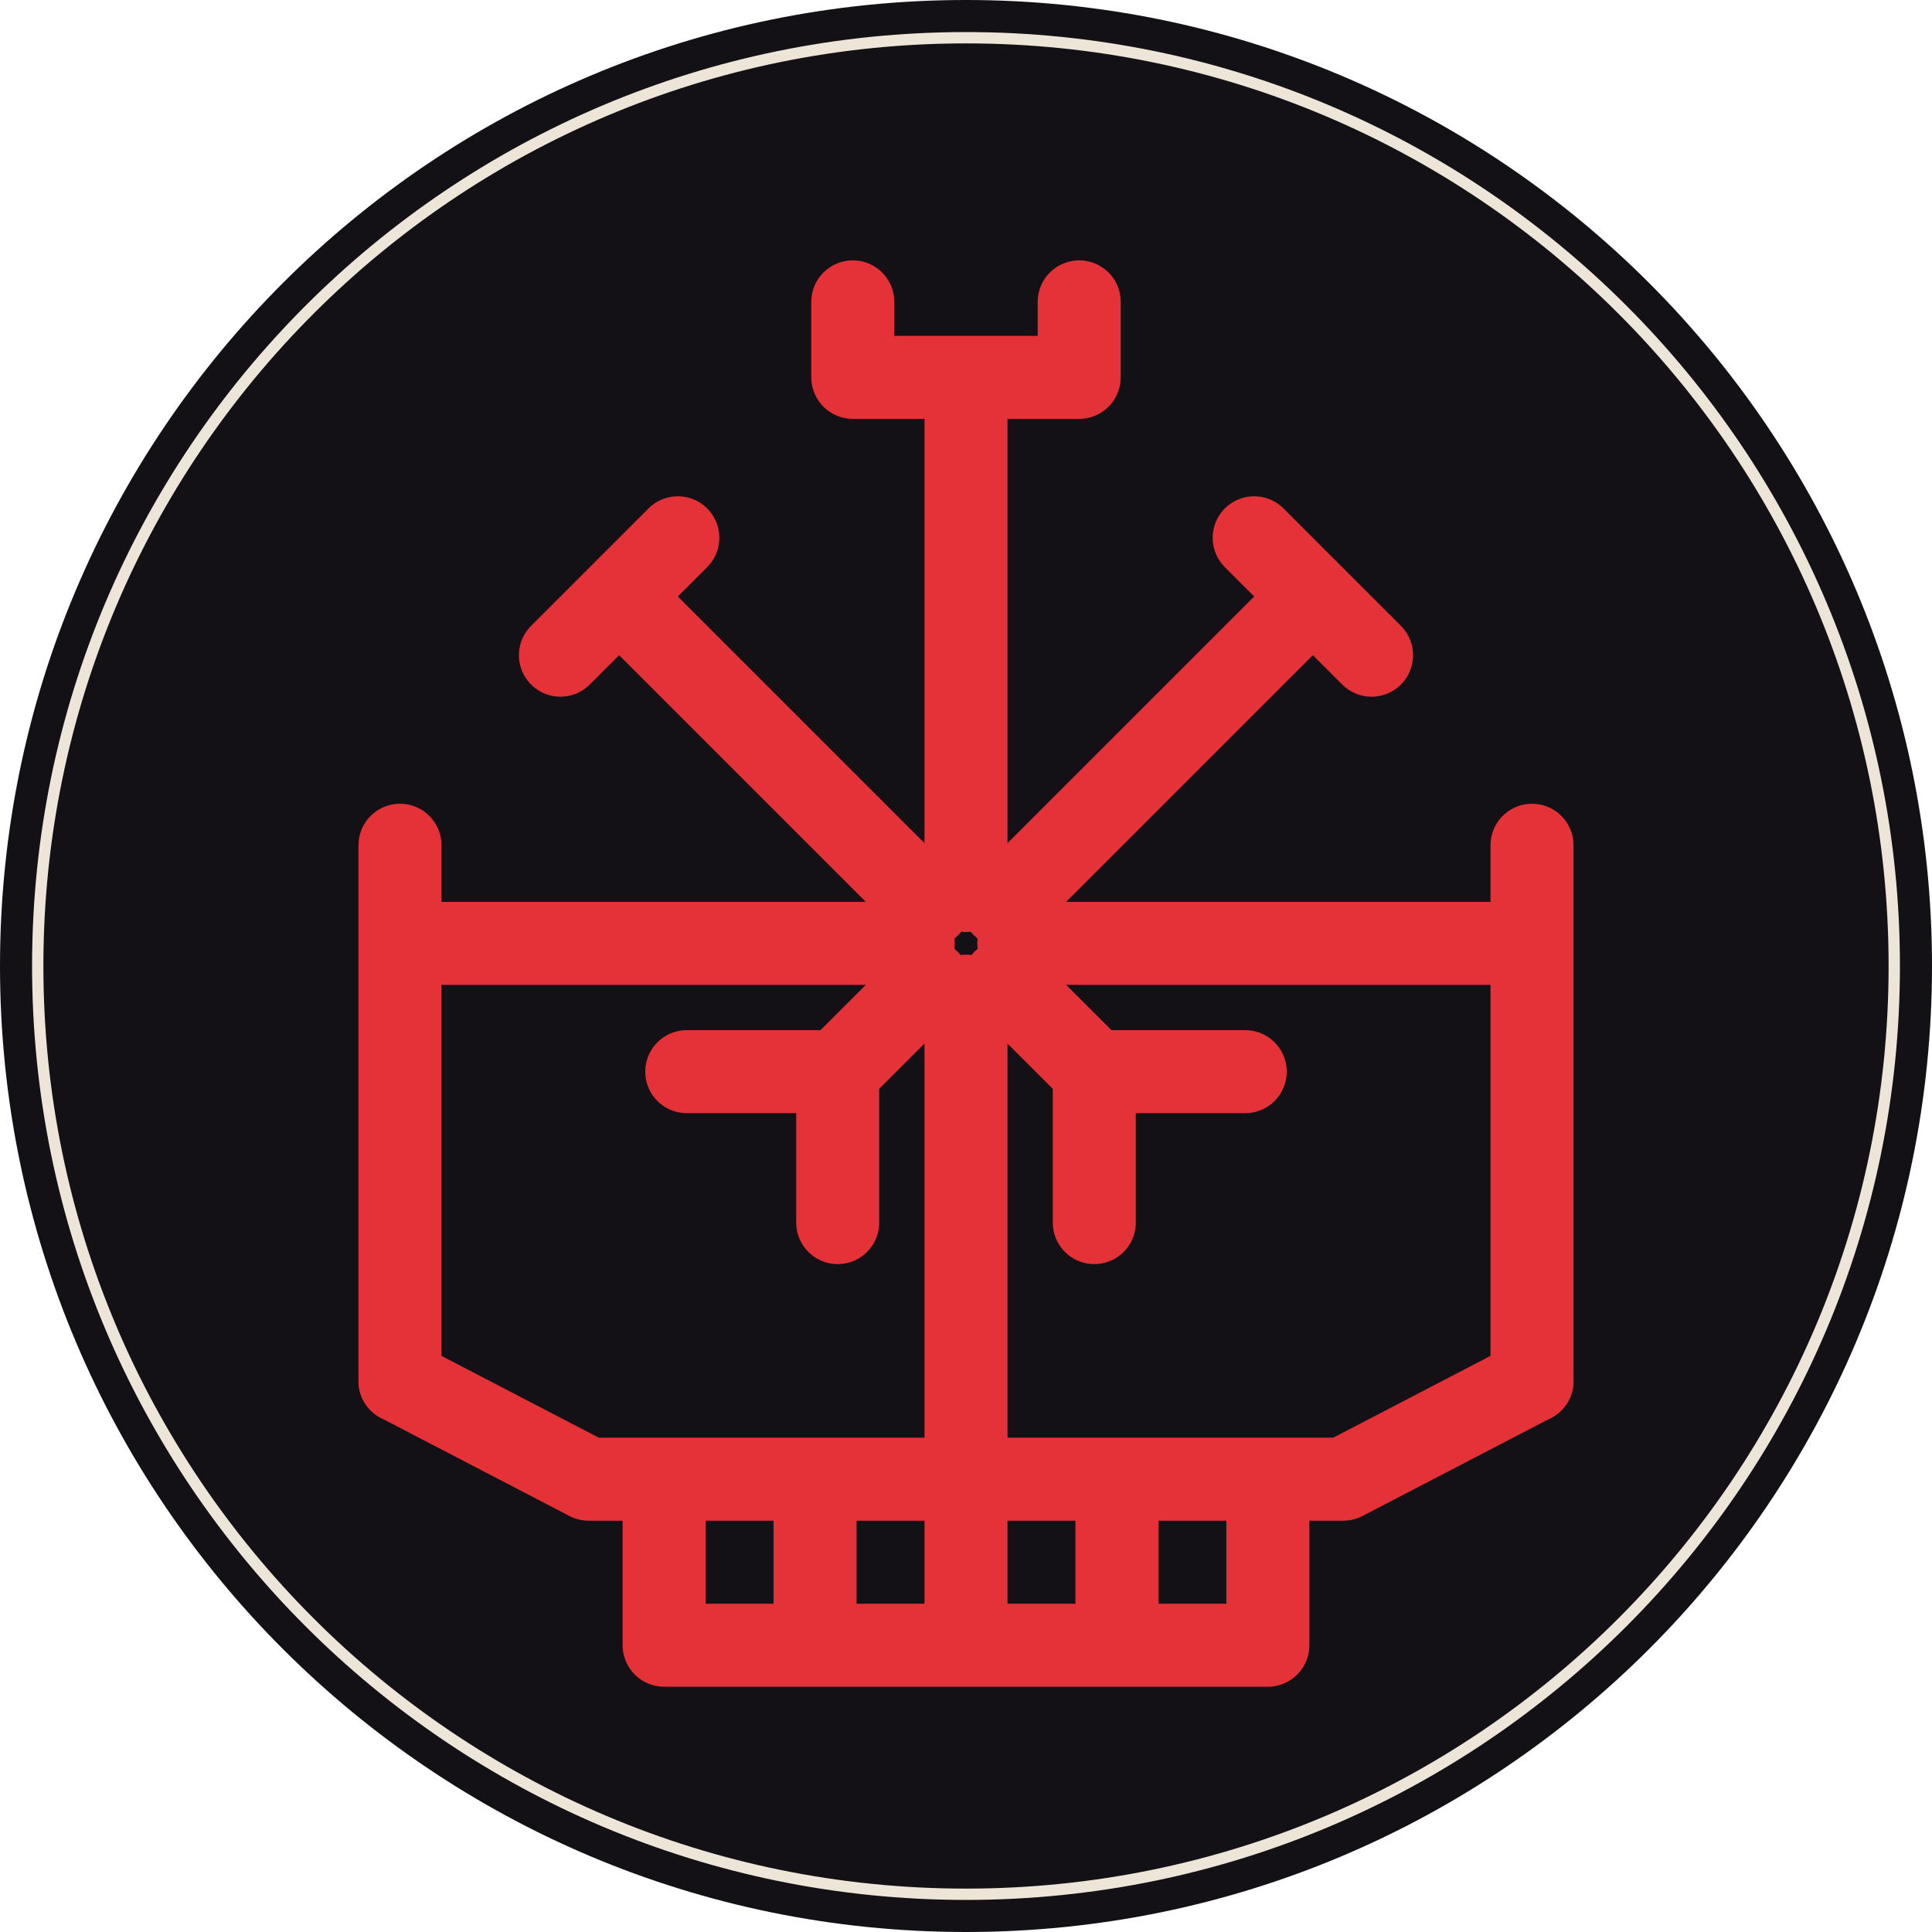
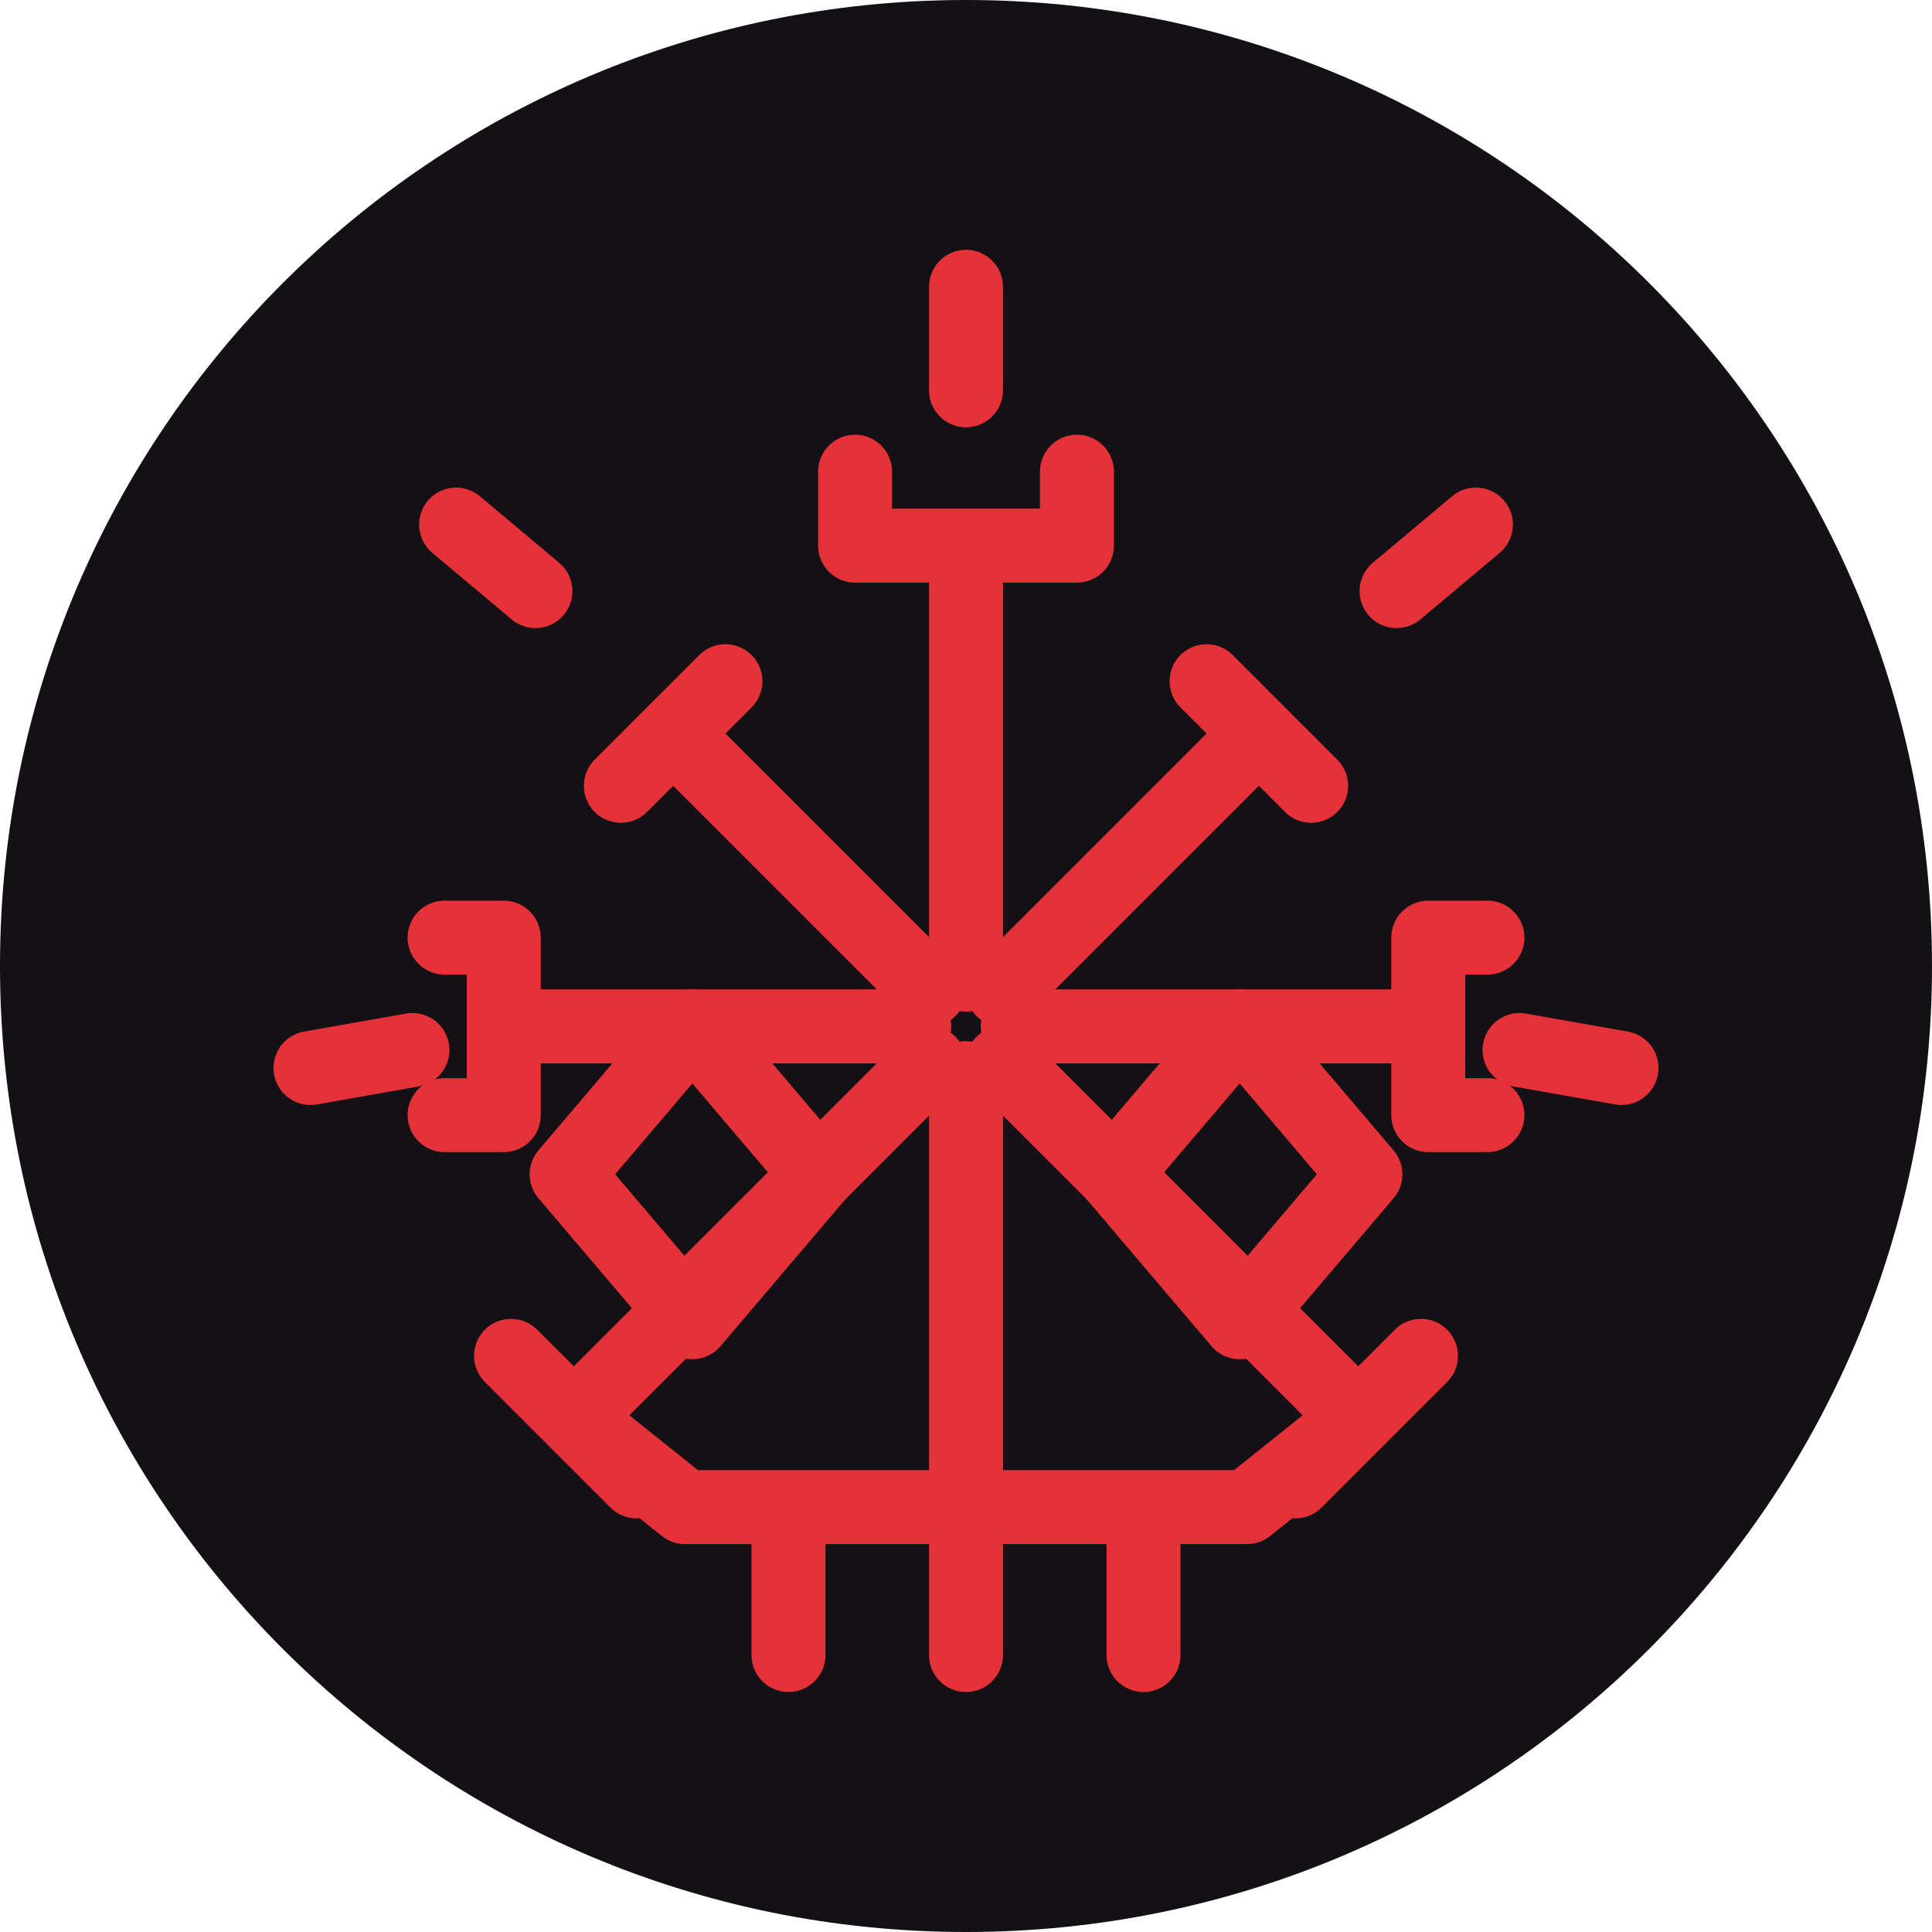
<svg xmlns="http://www.w3.org/2000/svg" width="512" height="512" viewBox="0 0 512 512">
  <circle cx="256" cy="256" r="256" fill="#131116" />
-   <circle cx="256" cy="256" r="246" fill="none" stroke="#ECE5D8" stroke-width="3" />
-   <g transform="translate(256 250) scale(1)">
-     <g fill="none" stroke="#E53138" stroke-width="22" stroke-linecap="round" stroke-linejoin="round">
-       <path d="M0 -14V-150M-30 -150H30M-30 -150v-20M30 -150v-20" transform="rotate(0)" />
-       <path d="M0 -14V-130M-22 -130H22" transform="rotate(45)" />
-       <path d="M0 -14V-130M-22 -130H22" transform="rotate(-45)" />
-       <path d="M14 0H150V116M-14 0H-150V116M150 0V-26M-150 0V-26" />
-       <path d="M10 10L34 34H74M34 34V74M-10 10L-34 34H-74M-34 34V74" />
-       <path d="M0 14V142M150 116L100 142H-100L-150 116M-80 142H80V186H-80ZM-40 142v44M0 142v44M40 142v44" />
+   <g transform="translate(256 272) scale(0.98)" fill="none" stroke="#E53138" stroke-width="20" stroke-linecap="round" stroke-linejoin="round">
+     <path d="M0 -14V-130M-30 -130H30M-30 -130v-20M30 -130v-20" transform="rotate(0)" />
+     <path d="M0 -14V-112M-20 -112H20" transform="rotate(45)" />
+     <path d="M0 -14V-112M-20 -112H20" transform="rotate(-45)" />
+     <path d="M0 -14V-125M-24 -125H24M-24 -125v-16M24 -125v-16" transform="rotate(90)" />
+     <path d="M0 -14V-125M-24 -125H24M-24 -125v-16M24 -125v-16" transform="rotate(-90)" />
+     <path d="M0 -14V-150M-24 -150H24" transform="rotate(135)" />
+     <path d="M0 -14V-150M-24 -150H24" transform="rotate(-135)" />
+     <path d="M74 0L108 40L74 80L40 40ZM-74 0L-40 40L-74 80L-108 40ZM0 14V170M-76 130H76M106 106L76 130M-106 106L-76 130M-48 130v40M48 130v40" />
+     <g transform="translate(0 -20)">
+       <path d="M0 -152V-180" transform="rotate(-100)" />
+       <path d="M0 -152V-180" transform="rotate(-50)" />
+       <path d="M0 -152V-180" transform="rotate(0)" />
+       <path d="M0 -152V-180" transform="rotate(50)" />
+       <path d="M0 -152V-180" transform="rotate(100)" />
    </g>
  </g>
</svg>
